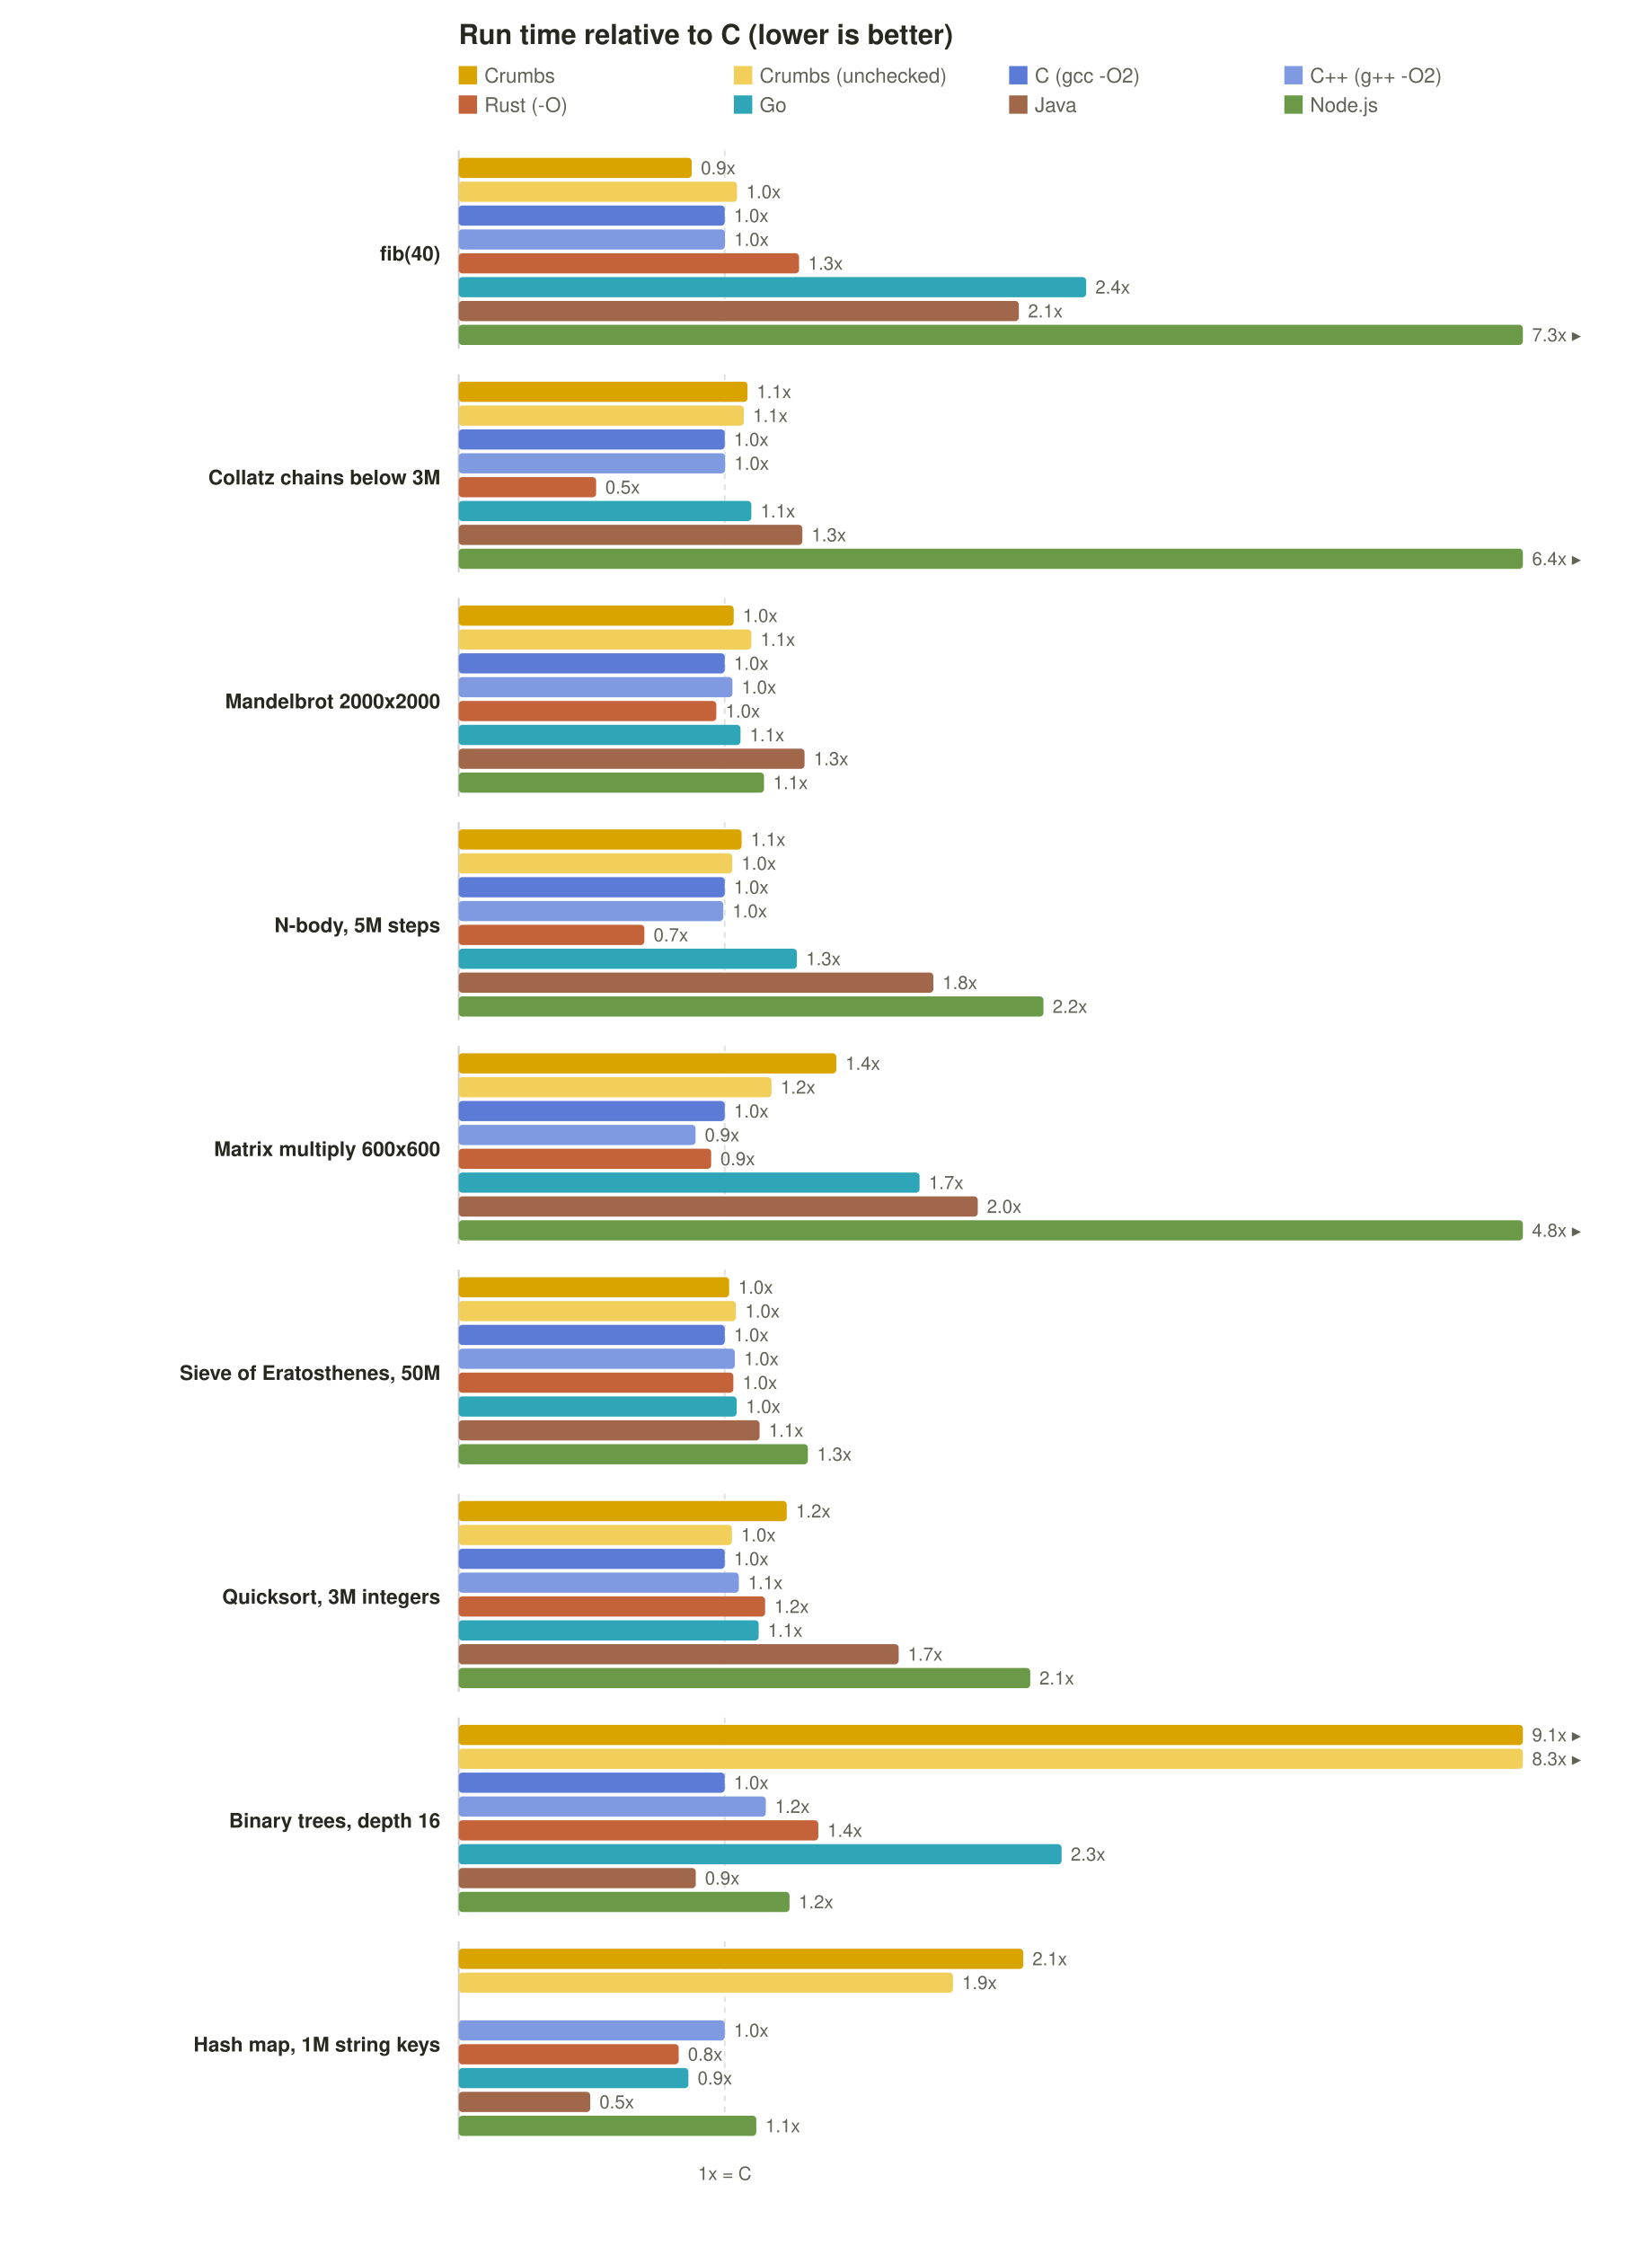
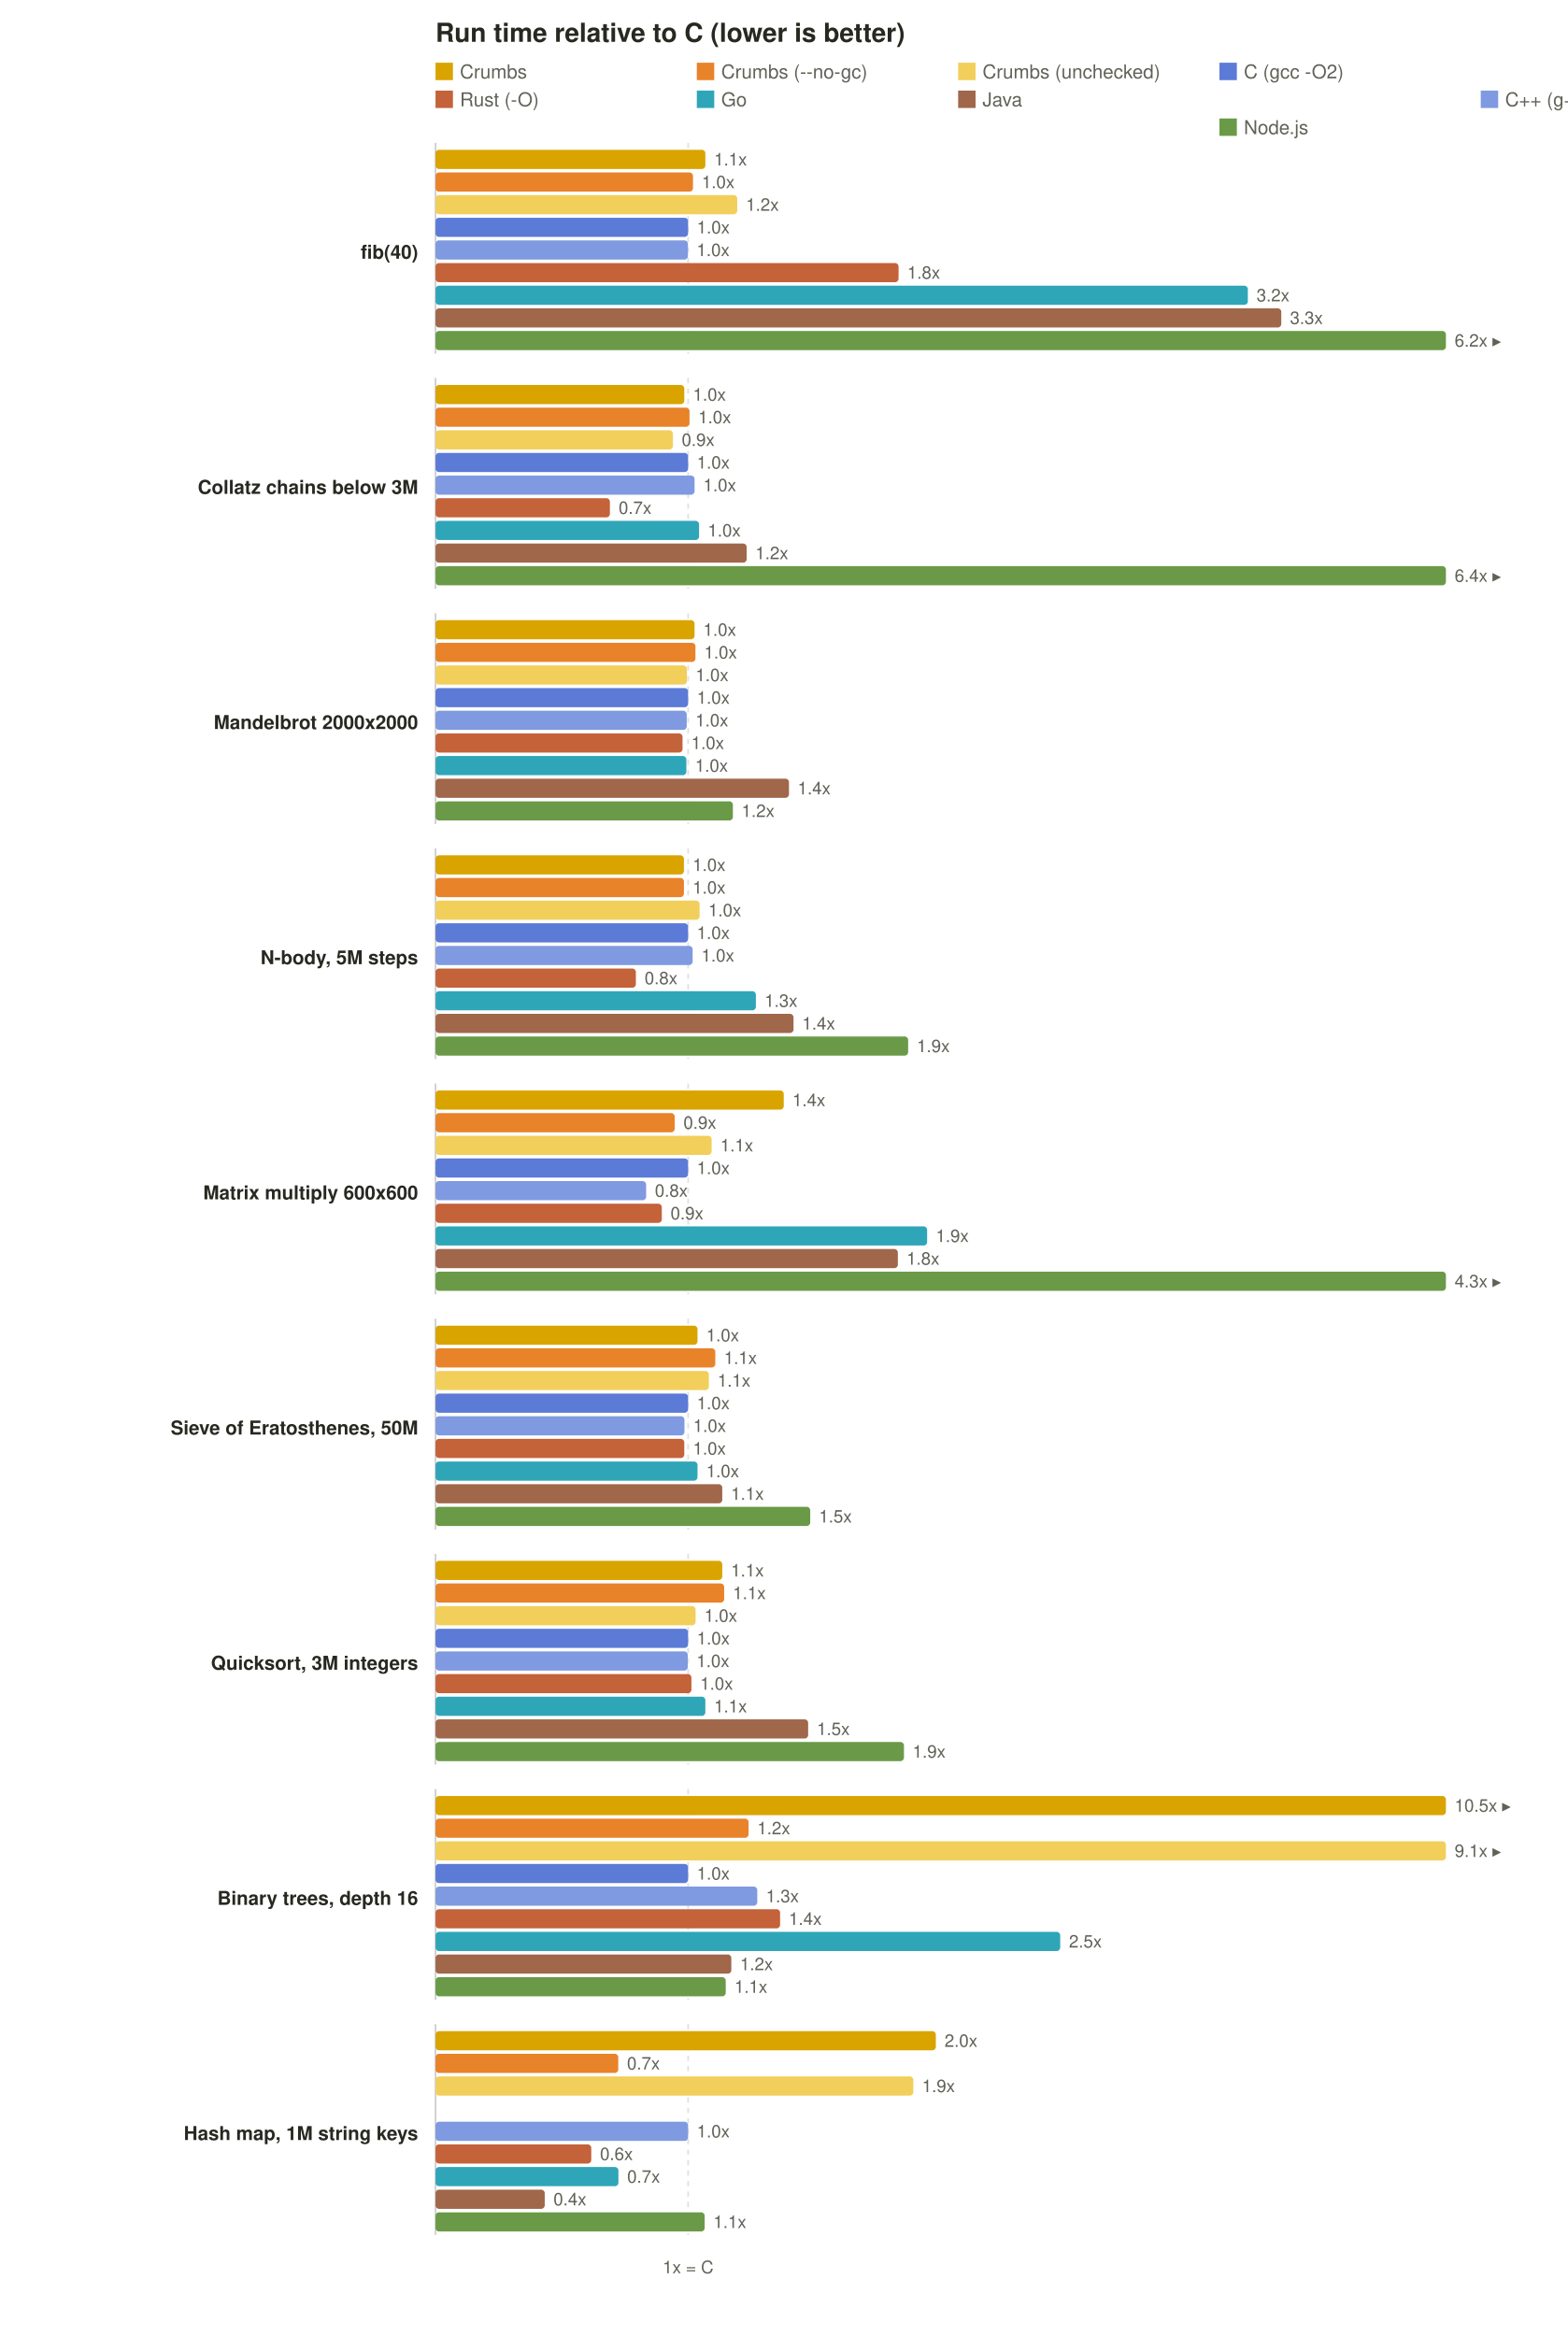
- <svg xmlns="http://www.w3.org/2000/svg" viewBox="0 0 900 1224" font-family="DM Sans, Helvetica, Arial, sans-serif" font-size="11">
+ <svg xmlns="http://www.w3.org/2000/svg" viewBox="0 0 900 1341" font-family="DM Sans, Helvetica, Arial, sans-serif" font-size="11">
  <style>.t{fill:#272820}.m{fill:#606157}@media (prefers-color-scheme: dark){.t{fill:#f0f0e9}.m{fill:#b0b0a5}}</style>
  <text x="250" y="24" class="t" font-size="15" font-weight="700">Run time relative to C (lower is better)</text>
  <rect x="250" y="36" width="10" height="10" fill="#d9a400" />
  <text x="264" y="45" class="m">Crumbs</text>
-   <rect x="400" y="36" width="10" height="10" fill="#f2cf5b" />
-   <text x="414" y="45" class="m">Crumbs (unchecked)</text>
-   <rect x="550" y="36" width="10" height="10" fill="#5b7bd6" />
-   <text x="564" y="45" class="m">C (gcc -O2)</text>
-   <rect x="700" y="36" width="10" height="10" fill="#7f9ae0" />
-   <text x="714" y="45" class="m">C++ (g++ -O2)</text>
+   <rect x="400" y="36" width="10" height="10" fill="#e8832a" />
+   <text x="414" y="45" class="m">Crumbs (--no-gc)</text>
+   <rect x="550" y="36" width="10" height="10" fill="#f2cf5b" />
+   <text x="564" y="45" class="m">Crumbs (unchecked)</text>
+   <rect x="700" y="36" width="10" height="10" fill="#5b7bd6" />
+   <text x="714" y="45" class="m">C (gcc -O2)</text>
+   <rect x="850" y="52" width="10" height="10" fill="#7f9ae0" />
+   <text x="864" y="61" class="m">C++ (g++ -O2)</text>
  <rect x="250" y="52" width="10" height="10" fill="#c4623a" />
  <text x="264" y="61" class="m">Rust (-O)</text>
  <rect x="400" y="52" width="10" height="10" fill="#2fa6b8" />
  <text x="414" y="61" class="m">Go</text>
  <rect x="550" y="52" width="10" height="10" fill="#a0674b" />
  <text x="564" y="61" class="m">Java</text>
-   <rect x="700" y="52" width="10" height="10" fill="#6a9a47" />
-   <text x="714" y="61" class="m">Node.js</text>
-   <text x="240" y="142.0" text-anchor="end" class="t" font-weight="600">fib(40)</text>
-   <line x1="250" y1="82" x2="250" y2="190" stroke="#888" stroke-opacity=".4" />
-   <line x1="395.0" y1="82" x2="395.0" y2="190" stroke="#888" stroke-opacity=".25" stroke-dasharray="3 3" />
-   <rect x="250" y="86" width="127.0" height="11" rx="2" fill="#d9a400" />
-   <text x="382.0" y="95" class="m" font-size="10">0.9x</text>
-   <rect x="250" y="99" width="151.7" height="11" rx="2" fill="#f2cf5b" />
-   <text x="406.7" y="108" class="m" font-size="10">1.0x</text>
-   <rect x="250" y="112" width="145.0" height="11" rx="2" fill="#5b7bd6" />
-   <text x="400.0" y="121" class="m" font-size="10">1.0x</text>
-   <rect x="250" y="125" width="145.1" height="11" rx="2" fill="#7f9ae0" />
-   <text x="400.1" y="134" class="m" font-size="10">1.0x</text>
-   <rect x="250" y="138" width="185.5" height="11" rx="2" fill="#c4623a" />
-   <text x="440.5" y="147" class="m" font-size="10">1.3x</text>
-   <rect x="250" y="151" width="342.0" height="11" rx="2" fill="#2fa6b8" />
-   <text x="597.0" y="160" class="m" font-size="10">2.4x</text>
-   <rect x="250" y="164" width="305.3" height="11" rx="2" fill="#a0674b" />
-   <text x="560.3" y="173" class="m" font-size="10">2.1x</text>
-   <rect x="250" y="177" width="580.0" height="11" rx="2" fill="#6a9a47" />
-   <text x="835.0" y="186" class="m" font-size="10">7.3x ▸</text>
-   <text x="240" y="264.0" text-anchor="end" class="t" font-weight="600">Collatz chains below 3M</text>
-   <line x1="250" y1="204" x2="250" y2="312" stroke="#888" stroke-opacity=".4" />
-   <line x1="395.0" y1="204" x2="395.0" y2="312" stroke="#888" stroke-opacity=".25" stroke-dasharray="3 3" />
-   <rect x="250" y="208" width="157.4" height="11" rx="2" fill="#d9a400" />
-   <text x="412.4" y="217" class="m" font-size="10">1.1x</text>
-   <rect x="250" y="221" width="155.4" height="11" rx="2" fill="#f2cf5b" />
-   <text x="410.4" y="230" class="m" font-size="10">1.1x</text>
-   <rect x="250" y="234" width="145.0" height="11" rx="2" fill="#5b7bd6" />
-   <text x="400.0" y="243" class="m" font-size="10">1.0x</text>
-   <rect x="250" y="247" width="145.2" height="11" rx="2" fill="#7f9ae0" />
-   <text x="400.2" y="256" class="m" font-size="10">1.0x</text>
-   <rect x="250" y="260" width="74.9" height="11" rx="2" fill="#c4623a" />
-   <text x="329.9" y="269" class="m" font-size="10">0.5x</text>
-   <rect x="250" y="273" width="159.5" height="11" rx="2" fill="#2fa6b8" />
-   <text x="414.5" y="282" class="m" font-size="10">1.1x</text>
-   <rect x="250" y="286" width="187.3" height="11" rx="2" fill="#a0674b" />
-   <text x="442.3" y="295" class="m" font-size="10">1.3x</text>
-   <rect x="250" y="299" width="580.0" height="11" rx="2" fill="#6a9a47" />
-   <text x="835.0" y="308" class="m" font-size="10">6.4x ▸</text>
-   <text x="240" y="386.0" text-anchor="end" class="t" font-weight="600">Mandelbrot 2000x2000</text>
-   <line x1="250" y1="326" x2="250" y2="434" stroke="#888" stroke-opacity=".4" />
-   <line x1="395.0" y1="326" x2="395.0" y2="434" stroke="#888" stroke-opacity=".25" stroke-dasharray="3 3" />
-   <rect x="250" y="330" width="149.9" height="11" rx="2" fill="#d9a400" />
-   <text x="404.9" y="339" class="m" font-size="10">1.0x</text>
-   <rect x="250" y="343" width="159.5" height="11" rx="2" fill="#f2cf5b" />
-   <text x="414.5" y="352" class="m" font-size="10">1.1x</text>
-   <rect x="250" y="356" width="145.0" height="11" rx="2" fill="#5b7bd6" />
-   <text x="400.0" y="365" class="m" font-size="10">1.0x</text>
-   <rect x="250" y="369" width="149.2" height="11" rx="2" fill="#7f9ae0" />
+   <rect x="700" y="68" width="10" height="10" fill="#6a9a47" />
+   <text x="714" y="77" class="m">Node.js</text>
+   <text x="240" y="148.5" text-anchor="end" class="t" font-weight="600">fib(40)</text>
+   <line x1="250" y1="82" x2="250" y2="203" stroke="#888" stroke-opacity=".4" />
+   <line x1="395.0" y1="82" x2="395.0" y2="203" stroke="#888" stroke-opacity=".25" stroke-dasharray="3 3" />
+   <rect x="250" y="86" width="154.9" height="11" rx="2" fill="#d9a400" />
+   <text x="409.9" y="95" class="m" font-size="10">1.1x</text>
+   <rect x="250" y="99" width="147.8" height="11" rx="2" fill="#e8832a" />
+   <text x="402.8" y="108" class="m" font-size="10">1.0x</text>
+   <rect x="250" y="112" width="173.2" height="11" rx="2" fill="#f2cf5b" />
+   <text x="428.2" y="121" class="m" font-size="10">1.2x</text>
+   <rect x="250" y="125" width="145.0" height="11" rx="2" fill="#5b7bd6" />
+   <text x="400.0" y="134" class="m" font-size="10">1.0x</text>
+   <rect x="250" y="138" width="144.9" height="11" rx="2" fill="#7f9ae0" />
+   <text x="399.9" y="147" class="m" font-size="10">1.0x</text>
+   <rect x="250" y="151" width="265.8" height="11" rx="2" fill="#c4623a" />
+   <text x="520.8" y="160" class="m" font-size="10">1.8x</text>
+   <rect x="250" y="164" width="466.3" height="11" rx="2" fill="#2fa6b8" />
+   <text x="721.3" y="173" class="m" font-size="10">3.2x</text>
+   <rect x="250" y="177" width="485.5" height="11" rx="2" fill="#a0674b" />
+   <text x="740.5" y="186" class="m" font-size="10">3.3x</text>
+   <rect x="250" y="190" width="580.0" height="11" rx="2" fill="#6a9a47" />
+   <text x="835.0" y="199" class="m" font-size="10">6.2x ▸</text>
+   <text x="240" y="283.5" text-anchor="end" class="t" font-weight="600">Collatz chains below 3M</text>
+   <line x1="250" y1="217" x2="250" y2="338" stroke="#888" stroke-opacity=".4" />
+   <line x1="395.0" y1="217" x2="395.0" y2="338" stroke="#888" stroke-opacity=".25" stroke-dasharray="3 3" />
+   <rect x="250" y="221" width="142.8" height="11" rx="2" fill="#d9a400" />
+   <text x="397.8" y="230" class="m" font-size="10">1.0x</text>
+   <rect x="250" y="234" width="145.8" height="11" rx="2" fill="#e8832a" />
+   <text x="400.8" y="243" class="m" font-size="10">1.0x</text>
+   <rect x="250" y="247" width="136.3" height="11" rx="2" fill="#f2cf5b" />
+   <text x="391.3" y="256" class="m" font-size="10">0.9x</text>
+   <rect x="250" y="260" width="145.0" height="11" rx="2" fill="#5b7bd6" />
+   <text x="400.0" y="269" class="m" font-size="10">1.0x</text>
+   <rect x="250" y="273" width="148.7" height="11" rx="2" fill="#7f9ae0" />
+   <text x="403.7" y="282" class="m" font-size="10">1.0x</text>
+   <rect x="250" y="286" width="100.1" height="11" rx="2" fill="#c4623a" />
+   <text x="355.1" y="295" class="m" font-size="10">0.7x</text>
+   <rect x="250" y="299" width="151.3" height="11" rx="2" fill="#2fa6b8" />
+   <text x="406.3" y="308" class="m" font-size="10">1.0x</text>
+   <rect x="250" y="312" width="178.6" height="11" rx="2" fill="#a0674b" />
+   <text x="433.6" y="321" class="m" font-size="10">1.2x</text>
+   <rect x="250" y="325" width="580.0" height="11" rx="2" fill="#6a9a47" />
+   <text x="835.0" y="334" class="m" font-size="10">6.4x ▸</text>
+   <text x="240" y="418.5" text-anchor="end" class="t" font-weight="600">Mandelbrot 2000x2000</text>
+   <line x1="250" y1="352" x2="250" y2="473" stroke="#888" stroke-opacity=".4" />
+   <line x1="395.0" y1="352" x2="395.0" y2="473" stroke="#888" stroke-opacity=".25" stroke-dasharray="3 3" />
+   <rect x="250" y="356" width="148.7" height="11" rx="2" fill="#d9a400" />
+   <text x="403.7" y="365" class="m" font-size="10">1.0x</text>
+   <rect x="250" y="369" width="149.2" height="11" rx="2" fill="#e8832a" />
  <text x="404.2" y="378" class="m" font-size="10">1.0x</text>
-   <rect x="250" y="382" width="140.4" height="11" rx="2" fill="#c4623a" />
-   <text x="395.4" y="391" class="m" font-size="10">1.0x</text>
-   <rect x="250" y="395" width="153.6" height="11" rx="2" fill="#2fa6b8" />
-   <text x="408.6" y="404" class="m" font-size="10">1.1x</text>
-   <rect x="250" y="408" width="188.5" height="11" rx="2" fill="#a0674b" />
-   <text x="443.5" y="417" class="m" font-size="10">1.3x</text>
-   <rect x="250" y="421" width="166.4" height="11" rx="2" fill="#6a9a47" />
-   <text x="421.4" y="430" class="m" font-size="10">1.1x</text>
-   <text x="240" y="508.0" text-anchor="end" class="t" font-weight="600">N-body, 5M steps</text>
-   <line x1="250" y1="448" x2="250" y2="556" stroke="#888" stroke-opacity=".4" />
-   <line x1="395.0" y1="448" x2="395.0" y2="556" stroke="#888" stroke-opacity=".25" stroke-dasharray="3 3" />
-   <rect x="250" y="452" width="154.2" height="11" rx="2" fill="#d9a400" />
-   <text x="409.2" y="461" class="m" font-size="10">1.1x</text>
-   <rect x="250" y="465" width="149.1" height="11" rx="2" fill="#f2cf5b" />
-   <text x="404.1" y="474" class="m" font-size="10">1.0x</text>
-   <rect x="250" y="478" width="145.0" height="11" rx="2" fill="#5b7bd6" />
-   <text x="400.0" y="487" class="m" font-size="10">1.0x</text>
-   <rect x="250" y="491" width="144.2" height="11" rx="2" fill="#7f9ae0" />
-   <text x="399.2" y="500" class="m" font-size="10">1.0x</text>
-   <rect x="250" y="504" width="101.2" height="11" rx="2" fill="#c4623a" />
-   <text x="356.2" y="513" class="m" font-size="10">0.7x</text>
-   <rect x="250" y="517" width="184.3" height="11" rx="2" fill="#2fa6b8" />
-   <text x="439.3" y="526" class="m" font-size="10">1.3x</text>
-   <rect x="250" y="530" width="258.7" height="11" rx="2" fill="#a0674b" />
-   <text x="513.7" y="539" class="m" font-size="10">1.8x</text>
-   <rect x="250" y="543" width="318.7" height="11" rx="2" fill="#6a9a47" />
-   <text x="573.7" y="552" class="m" font-size="10">2.2x</text>
-   <text x="240" y="630.0" text-anchor="end" class="t" font-weight="600">Matrix multiply 600x600</text>
-   <line x1="250" y1="570" x2="250" y2="678" stroke="#888" stroke-opacity=".4" />
-   <line x1="395.0" y1="570" x2="395.0" y2="678" stroke="#888" stroke-opacity=".25" stroke-dasharray="3 3" />
-   <rect x="250" y="574" width="205.8" height="11" rx="2" fill="#d9a400" />
-   <text x="460.8" y="583" class="m" font-size="10">1.4x</text>
-   <rect x="250" y="587" width="170.5" height="11" rx="2" fill="#f2cf5b" />
-   <text x="425.5" y="596" class="m" font-size="10">1.2x</text>
-   <rect x="250" y="600" width="145.0" height="11" rx="2" fill="#5b7bd6" />
-   <text x="400.0" y="609" class="m" font-size="10">1.0x</text>
-   <rect x="250" y="613" width="129.1" height="11" rx="2" fill="#7f9ae0" />
-   <text x="384.1" y="622" class="m" font-size="10">0.9x</text>
-   <rect x="250" y="626" width="137.6" height="11" rx="2" fill="#c4623a" />
-   <text x="392.6" y="635" class="m" font-size="10">0.9x</text>
-   <rect x="250" y="639" width="251.2" height="11" rx="2" fill="#2fa6b8" />
-   <text x="506.2" y="648" class="m" font-size="10">1.7x</text>
-   <rect x="250" y="652" width="282.9" height="11" rx="2" fill="#a0674b" />
-   <text x="537.9" y="661" class="m" font-size="10">2.0x</text>
-   <rect x="250" y="665" width="580.0" height="11" rx="2" fill="#6a9a47" />
-   <text x="835.0" y="674" class="m" font-size="10">4.8x ▸</text>
-   <text x="240" y="752.0" text-anchor="end" class="t" font-weight="600">Sieve of Eratosthenes, 50M</text>
-   <line x1="250" y1="692" x2="250" y2="800" stroke="#888" stroke-opacity=".4" />
-   <line x1="395.0" y1="692" x2="395.0" y2="800" stroke="#888" stroke-opacity=".25" stroke-dasharray="3 3" />
-   <rect x="250" y="696" width="147.4" height="11" rx="2" fill="#d9a400" />
-   <text x="402.4" y="705" class="m" font-size="10">1.0x</text>
-   <rect x="250" y="709" width="151.1" height="11" rx="2" fill="#f2cf5b" />
-   <text x="406.1" y="718" class="m" font-size="10">1.0x</text>
-   <rect x="250" y="722" width="145.0" height="11" rx="2" fill="#5b7bd6" />
-   <text x="400.0" y="731" class="m" font-size="10">1.0x</text>
-   <rect x="250" y="735" width="150.5" height="11" rx="2" fill="#7f9ae0" />
-   <text x="405.5" y="744" class="m" font-size="10">1.0x</text>
-   <rect x="250" y="748" width="149.7" height="11" rx="2" fill="#c4623a" />
-   <text x="404.7" y="757" class="m" font-size="10">1.0x</text>
-   <rect x="250" y="761" width="151.5" height="11" rx="2" fill="#2fa6b8" />
-   <text x="406.5" y="770" class="m" font-size="10">1.0x</text>
-   <rect x="250" y="774" width="164.0" height="11" rx="2" fill="#a0674b" />
-   <text x="419.0" y="783" class="m" font-size="10">1.1x</text>
-   <rect x="250" y="787" width="190.3" height="11" rx="2" fill="#6a9a47" />
-   <text x="445.3" y="796" class="m" font-size="10">1.3x</text>
-   <text x="240" y="874.0" text-anchor="end" class="t" font-weight="600">Quicksort, 3M integers</text>
-   <line x1="250" y1="814" x2="250" y2="922" stroke="#888" stroke-opacity=".4" />
-   <line x1="395.0" y1="814" x2="395.0" y2="922" stroke="#888" stroke-opacity=".25" stroke-dasharray="3 3" />
-   <rect x="250" y="818" width="178.8" height="11" rx="2" fill="#d9a400" />
-   <text x="433.8" y="827" class="m" font-size="10">1.2x</text>
-   <rect x="250" y="831" width="148.9" height="11" rx="2" fill="#f2cf5b" />
-   <text x="403.9" y="840" class="m" font-size="10">1.0x</text>
-   <rect x="250" y="844" width="145.0" height="11" rx="2" fill="#5b7bd6" />
-   <text x="400.0" y="853" class="m" font-size="10">1.0x</text>
-   <rect x="250" y="857" width="152.7" height="11" rx="2" fill="#7f9ae0" />
-   <text x="407.7" y="866" class="m" font-size="10">1.1x</text>
-   <rect x="250" y="870" width="167.0" height="11" rx="2" fill="#c4623a" />
-   <text x="422.0" y="879" class="m" font-size="10">1.2x</text>
-   <rect x="250" y="883" width="163.5" height="11" rx="2" fill="#2fa6b8" />
-   <text x="418.5" y="892" class="m" font-size="10">1.1x</text>
-   <rect x="250" y="896" width="239.8" height="11" rx="2" fill="#a0674b" />
-   <text x="494.8" y="905" class="m" font-size="10">1.7x</text>
-   <rect x="250" y="909" width="311.5" height="11" rx="2" fill="#6a9a47" />
-   <text x="566.5" y="918" class="m" font-size="10">2.1x</text>
-   <text x="240" y="996.0" text-anchor="end" class="t" font-weight="600">Binary trees, depth 16</text>
-   <line x1="250" y1="936" x2="250" y2="1044" stroke="#888" stroke-opacity=".4" />
-   <line x1="395.0" y1="936" x2="395.0" y2="1044" stroke="#888" stroke-opacity=".25" stroke-dasharray="3 3" />
-   <rect x="250" y="940" width="580.0" height="11" rx="2" fill="#d9a400" />
-   <text x="835.0" y="949" class="m" font-size="10">9.1x ▸</text>
-   <rect x="250" y="953" width="580.0" height="11" rx="2" fill="#f2cf5b" />
-   <text x="835.0" y="962" class="m" font-size="10">8.3x ▸</text>
-   <rect x="250" y="966" width="145.0" height="11" rx="2" fill="#5b7bd6" />
-   <text x="400.0" y="975" class="m" font-size="10">1.0x</text>
-   <rect x="250" y="979" width="167.4" height="11" rx="2" fill="#7f9ae0" />
-   <text x="422.4" y="988" class="m" font-size="10">1.2x</text>
-   <rect x="250" y="992" width="196.0" height="11" rx="2" fill="#c4623a" />
-   <text x="451.0" y="1001" class="m" font-size="10">1.4x</text>
-   <rect x="250" y="1005" width="328.6" height="11" rx="2" fill="#2fa6b8" />
-   <text x="583.6" y="1014" class="m" font-size="10">2.3x</text>
-   <rect x="250" y="1018" width="129.2" height="11" rx="2" fill="#a0674b" />
-   <text x="384.2" y="1027" class="m" font-size="10">0.9x</text>
-   <rect x="250" y="1031" width="180.3" height="11" rx="2" fill="#6a9a47" />
-   <text x="435.3" y="1040" class="m" font-size="10">1.2x</text>
-   <text x="240" y="1118.0" text-anchor="end" class="t" font-weight="600">Hash map, 1M string keys</text>
-   <line x1="250" y1="1058" x2="250" y2="1166" stroke="#888" stroke-opacity=".4" />
-   <line x1="395.0" y1="1058" x2="395.0" y2="1166" stroke="#888" stroke-opacity=".25" stroke-dasharray="3 3" />
-   <rect x="250" y="1062" width="307.7" height="11" rx="2" fill="#d9a400" />
-   <text x="562.7" y="1071" class="m" font-size="10">2.1x</text>
-   <rect x="250" y="1075" width="269.4" height="11" rx="2" fill="#f2cf5b" />
-   <text x="524.4" y="1084" class="m" font-size="10">1.9x</text>
-   <rect x="250" y="1101" width="145.0" height="11" rx="2" fill="#7f9ae0" />
-   <text x="400.0" y="1110" class="m" font-size="10">1.0x</text>
-   <rect x="250" y="1114" width="119.9" height="11" rx="2" fill="#c4623a" />
-   <text x="374.9" y="1123" class="m" font-size="10">0.8x</text>
-   <rect x="250" y="1127" width="125.2" height="11" rx="2" fill="#2fa6b8" />
-   <text x="380.2" y="1136" class="m" font-size="10">0.9x</text>
-   <rect x="250" y="1140" width="71.7" height="11" rx="2" fill="#a0674b" />
-   <text x="326.7" y="1149" class="m" font-size="10">0.5x</text>
-   <rect x="250" y="1153" width="162.2" height="11" rx="2" fill="#6a9a47" />
-   <text x="417.2" y="1162" class="m" font-size="10">1.1x</text>
-   <text x="395.0" y="1188" text-anchor="middle" class="m" font-size="10">1x = C</text>
+   <rect x="250" y="382" width="144.3" height="11" rx="2" fill="#f2cf5b" />
+   <text x="399.3" y="391" class="m" font-size="10">1.0x</text>
+   <rect x="250" y="395" width="145.0" height="11" rx="2" fill="#5b7bd6" />
+   <text x="400.0" y="404" class="m" font-size="10">1.0x</text>
+   <rect x="250" y="408" width="144.2" height="11" rx="2" fill="#7f9ae0" />
+   <text x="399.2" y="417" class="m" font-size="10">1.0x</text>
+   <rect x="250" y="421" width="141.8" height="11" rx="2" fill="#c4623a" />
+   <text x="396.8" y="430" class="m" font-size="10">1.0x</text>
+   <rect x="250" y="434" width="144.0" height="11" rx="2" fill="#2fa6b8" />
+   <text x="399.0" y="443" class="m" font-size="10">1.0x</text>
+   <rect x="250" y="447" width="202.9" height="11" rx="2" fill="#a0674b" />
+   <text x="457.9" y="456" class="m" font-size="10">1.4x</text>
+   <rect x="250" y="460" width="170.7" height="11" rx="2" fill="#6a9a47" />
+   <text x="425.7" y="469" class="m" font-size="10">1.2x</text>
+   <text x="240" y="553.5" text-anchor="end" class="t" font-weight="600">N-body, 5M steps</text>
+   <line x1="250" y1="487" x2="250" y2="608" stroke="#888" stroke-opacity=".4" />
+   <line x1="395.0" y1="487" x2="395.0" y2="608" stroke="#888" stroke-opacity=".25" stroke-dasharray="3 3" />
+   <rect x="250" y="491" width="142.6" height="11" rx="2" fill="#d9a400" />
+   <text x="397.6" y="500" class="m" font-size="10">1.0x</text>
+   <rect x="250" y="504" width="142.6" height="11" rx="2" fill="#e8832a" />
+   <text x="397.6" y="513" class="m" font-size="10">1.0x</text>
+   <rect x="250" y="517" width="151.6" height="11" rx="2" fill="#f2cf5b" />
+   <text x="406.6" y="526" class="m" font-size="10">1.0x</text>
+   <rect x="250" y="530" width="145.0" height="11" rx="2" fill="#5b7bd6" />
+   <text x="400.0" y="539" class="m" font-size="10">1.0x</text>
+   <rect x="250" y="543" width="147.6" height="11" rx="2" fill="#7f9ae0" />
+   <text x="402.6" y="552" class="m" font-size="10">1.0x</text>
+   <rect x="250" y="556" width="115.0" height="11" rx="2" fill="#c4623a" />
+   <text x="370.0" y="565" class="m" font-size="10">0.8x</text>
+   <rect x="250" y="569" width="183.9" height="11" rx="2" fill="#2fa6b8" />
+   <text x="438.9" y="578" class="m" font-size="10">1.3x</text>
+   <rect x="250" y="582" width="205.5" height="11" rx="2" fill="#a0674b" />
+   <text x="460.5" y="591" class="m" font-size="10">1.4x</text>
+   <rect x="250" y="595" width="271.3" height="11" rx="2" fill="#6a9a47" />
+   <text x="526.3" y="604" class="m" font-size="10">1.9x</text>
+   <text x="240" y="688.5" text-anchor="end" class="t" font-weight="600">Matrix multiply 600x600</text>
+   <line x1="250" y1="622" x2="250" y2="743" stroke="#888" stroke-opacity=".4" />
+   <line x1="395.0" y1="622" x2="395.0" y2="743" stroke="#888" stroke-opacity=".25" stroke-dasharray="3 3" />
+   <rect x="250" y="626" width="199.9" height="11" rx="2" fill="#d9a400" />
+   <text x="454.9" y="635" class="m" font-size="10">1.4x</text>
+   <rect x="250" y="639" width="137.3" height="11" rx="2" fill="#e8832a" />
+   <text x="392.3" y="648" class="m" font-size="10">0.9x</text>
+   <rect x="250" y="652" width="158.5" height="11" rx="2" fill="#f2cf5b" />
+   <text x="413.5" y="661" class="m" font-size="10">1.1x</text>
+   <rect x="250" y="665" width="145.0" height="11" rx="2" fill="#5b7bd6" />
+   <text x="400.0" y="674" class="m" font-size="10">1.0x</text>
+   <rect x="250" y="678" width="120.9" height="11" rx="2" fill="#7f9ae0" />
+   <text x="375.9" y="687" class="m" font-size="10">0.8x</text>
+   <rect x="250" y="691" width="129.9" height="11" rx="2" fill="#c4623a" />
+   <text x="384.9" y="700" class="m" font-size="10">0.9x</text>
+   <rect x="250" y="704" width="282.2" height="11" rx="2" fill="#2fa6b8" />
+   <text x="537.2" y="713" class="m" font-size="10">1.9x</text>
+   <rect x="250" y="717" width="265.4" height="11" rx="2" fill="#a0674b" />
+   <text x="520.4" y="726" class="m" font-size="10">1.8x</text>
+   <rect x="250" y="730" width="580.0" height="11" rx="2" fill="#6a9a47" />
+   <text x="835.0" y="739" class="m" font-size="10">4.3x ▸</text>
+   <text x="240" y="823.5" text-anchor="end" class="t" font-weight="600">Sieve of Eratosthenes, 50M</text>
+   <line x1="250" y1="757" x2="250" y2="878" stroke="#888" stroke-opacity=".4" />
+   <line x1="395.0" y1="757" x2="395.0" y2="878" stroke="#888" stroke-opacity=".25" stroke-dasharray="3 3" />
+   <rect x="250" y="761" width="150.4" height="11" rx="2" fill="#d9a400" />
+   <text x="405.4" y="770" class="m" font-size="10">1.0x</text>
+   <rect x="250" y="774" width="160.6" height="11" rx="2" fill="#e8832a" />
+   <text x="415.6" y="783" class="m" font-size="10">1.1x</text>
+   <rect x="250" y="787" width="156.9" height="11" rx="2" fill="#f2cf5b" />
+   <text x="411.9" y="796" class="m" font-size="10">1.1x</text>
+   <rect x="250" y="800" width="145.0" height="11" rx="2" fill="#5b7bd6" />
+   <text x="400.0" y="809" class="m" font-size="10">1.0x</text>
+   <rect x="250" y="813" width="142.9" height="11" rx="2" fill="#7f9ae0" />
+   <text x="397.9" y="822" class="m" font-size="10">1.0x</text>
+   <rect x="250" y="826" width="142.8" height="11" rx="2" fill="#c4623a" />
+   <text x="397.8" y="835" class="m" font-size="10">1.0x</text>
+   <rect x="250" y="839" width="150.4" height="11" rx="2" fill="#2fa6b8" />
+   <text x="405.4" y="848" class="m" font-size="10">1.0x</text>
+   <rect x="250" y="852" width="164.6" height="11" rx="2" fill="#a0674b" />
+   <text x="419.6" y="861" class="m" font-size="10">1.1x</text>
+   <rect x="250" y="865" width="215.1" height="11" rx="2" fill="#6a9a47" />
+   <text x="470.1" y="874" class="m" font-size="10">1.5x</text>
+   <text x="240" y="958.5" text-anchor="end" class="t" font-weight="600">Quicksort, 3M integers</text>
+   <line x1="250" y1="892" x2="250" y2="1013" stroke="#888" stroke-opacity=".4" />
+   <line x1="395.0" y1="892" x2="395.0" y2="1013" stroke="#888" stroke-opacity=".25" stroke-dasharray="3 3" />
+   <rect x="250" y="896" width="164.6" height="11" rx="2" fill="#d9a400" />
+   <text x="419.6" y="905" class="m" font-size="10">1.1x</text>
+   <rect x="250" y="909" width="165.7" height="11" rx="2" fill="#e8832a" />
+   <text x="420.7" y="918" class="m" font-size="10">1.1x</text>
+   <rect x="250" y="922" width="149.3" height="11" rx="2" fill="#f2cf5b" />
+   <text x="404.3" y="931" class="m" font-size="10">1.0x</text>
+   <rect x="250" y="935" width="145.0" height="11" rx="2" fill="#5b7bd6" />
+   <text x="400.0" y="944" class="m" font-size="10">1.0x</text>
+   <rect x="250" y="948" width="144.8" height="11" rx="2" fill="#7f9ae0" />
+   <text x="399.8" y="957" class="m" font-size="10">1.0x</text>
+   <rect x="250" y="961" width="146.9" height="11" rx="2" fill="#c4623a" />
+   <text x="401.9" y="970" class="m" font-size="10">1.0x</text>
+   <rect x="250" y="974" width="154.9" height="11" rx="2" fill="#2fa6b8" />
+   <text x="409.9" y="983" class="m" font-size="10">1.1x</text>
+   <rect x="250" y="987" width="213.9" height="11" rx="2" fill="#a0674b" />
+   <text x="468.9" y="996" class="m" font-size="10">1.5x</text>
+   <rect x="250" y="1000" width="268.9" height="11" rx="2" fill="#6a9a47" />
+   <text x="523.9" y="1009" class="m" font-size="10">1.9x</text>
+   <text x="240" y="1093.5" text-anchor="end" class="t" font-weight="600">Binary trees, depth 16</text>
+   <line x1="250" y1="1027" x2="250" y2="1148" stroke="#888" stroke-opacity=".4" />
+   <line x1="395.0" y1="1027" x2="395.0" y2="1148" stroke="#888" stroke-opacity=".25" stroke-dasharray="3 3" />
+   <rect x="250" y="1031" width="580.0" height="11" rx="2" fill="#d9a400" />
+   <text x="835.0" y="1040" class="m" font-size="10">10.5x ▸</text>
+   <rect x="250" y="1044" width="179.7" height="11" rx="2" fill="#e8832a" />
+   <text x="434.7" y="1053" class="m" font-size="10">1.2x</text>
+   <rect x="250" y="1057" width="580.0" height="11" rx="2" fill="#f2cf5b" />
+   <text x="835.0" y="1066" class="m" font-size="10">9.1x ▸</text>
+   <rect x="250" y="1070" width="145.0" height="11" rx="2" fill="#5b7bd6" />
+   <text x="400.0" y="1079" class="m" font-size="10">1.0x</text>
+   <rect x="250" y="1083" width="184.7" height="11" rx="2" fill="#7f9ae0" />
+   <text x="439.7" y="1092" class="m" font-size="10">1.3x</text>
+   <rect x="250" y="1096" width="197.8" height="11" rx="2" fill="#c4623a" />
+   <text x="452.8" y="1105" class="m" font-size="10">1.4x</text>
+   <rect x="250" y="1109" width="358.6" height="11" rx="2" fill="#2fa6b8" />
+   <text x="613.6" y="1118" class="m" font-size="10">2.5x</text>
+   <rect x="250" y="1122" width="169.8" height="11" rx="2" fill="#a0674b" />
+   <text x="424.8" y="1131" class="m" font-size="10">1.2x</text>
+   <rect x="250" y="1135" width="166.6" height="11" rx="2" fill="#6a9a47" />
+   <text x="421.6" y="1144" class="m" font-size="10">1.1x</text>
+   <text x="240" y="1228.5" text-anchor="end" class="t" font-weight="600">Hash map, 1M string keys</text>
+   <line x1="250" y1="1162" x2="250" y2="1283" stroke="#888" stroke-opacity=".4" />
+   <line x1="395.0" y1="1162" x2="395.0" y2="1283" stroke="#888" stroke-opacity=".25" stroke-dasharray="3 3" />
+   <rect x="250" y="1166" width="287.2" height="11" rx="2" fill="#d9a400" />
+   <text x="542.2" y="1175" class="m" font-size="10">2.0x</text>
+   <rect x="250" y="1179" width="104.9" height="11" rx="2" fill="#e8832a" />
+   <text x="359.9" y="1188" class="m" font-size="10">0.7x</text>
+   <rect x="250" y="1192" width="274.3" height="11" rx="2" fill="#f2cf5b" />
+   <text x="529.3" y="1201" class="m" font-size="10">1.9x</text>
+   <rect x="250" y="1218" width="145.0" height="11" rx="2" fill="#7f9ae0" />
+   <text x="400.0" y="1227" class="m" font-size="10">1.0x</text>
+   <rect x="250" y="1231" width="89.4" height="11" rx="2" fill="#c4623a" />
+   <text x="344.4" y="1240" class="m" font-size="10">0.6x</text>
+   <rect x="250" y="1244" width="105.0" height="11" rx="2" fill="#2fa6b8" />
+   <text x="360.0" y="1253" class="m" font-size="10">0.7x</text>
+   <rect x="250" y="1257" width="62.7" height="11" rx="2" fill="#a0674b" />
+   <text x="317.7" y="1266" class="m" font-size="10">0.4x</text>
+   <rect x="250" y="1270" width="154.5" height="11" rx="2" fill="#6a9a47" />
+   <text x="409.5" y="1279" class="m" font-size="10">1.1x</text>
+   <text x="395.0" y="1305" text-anchor="middle" class="m" font-size="10">1x = C</text>
</svg>
